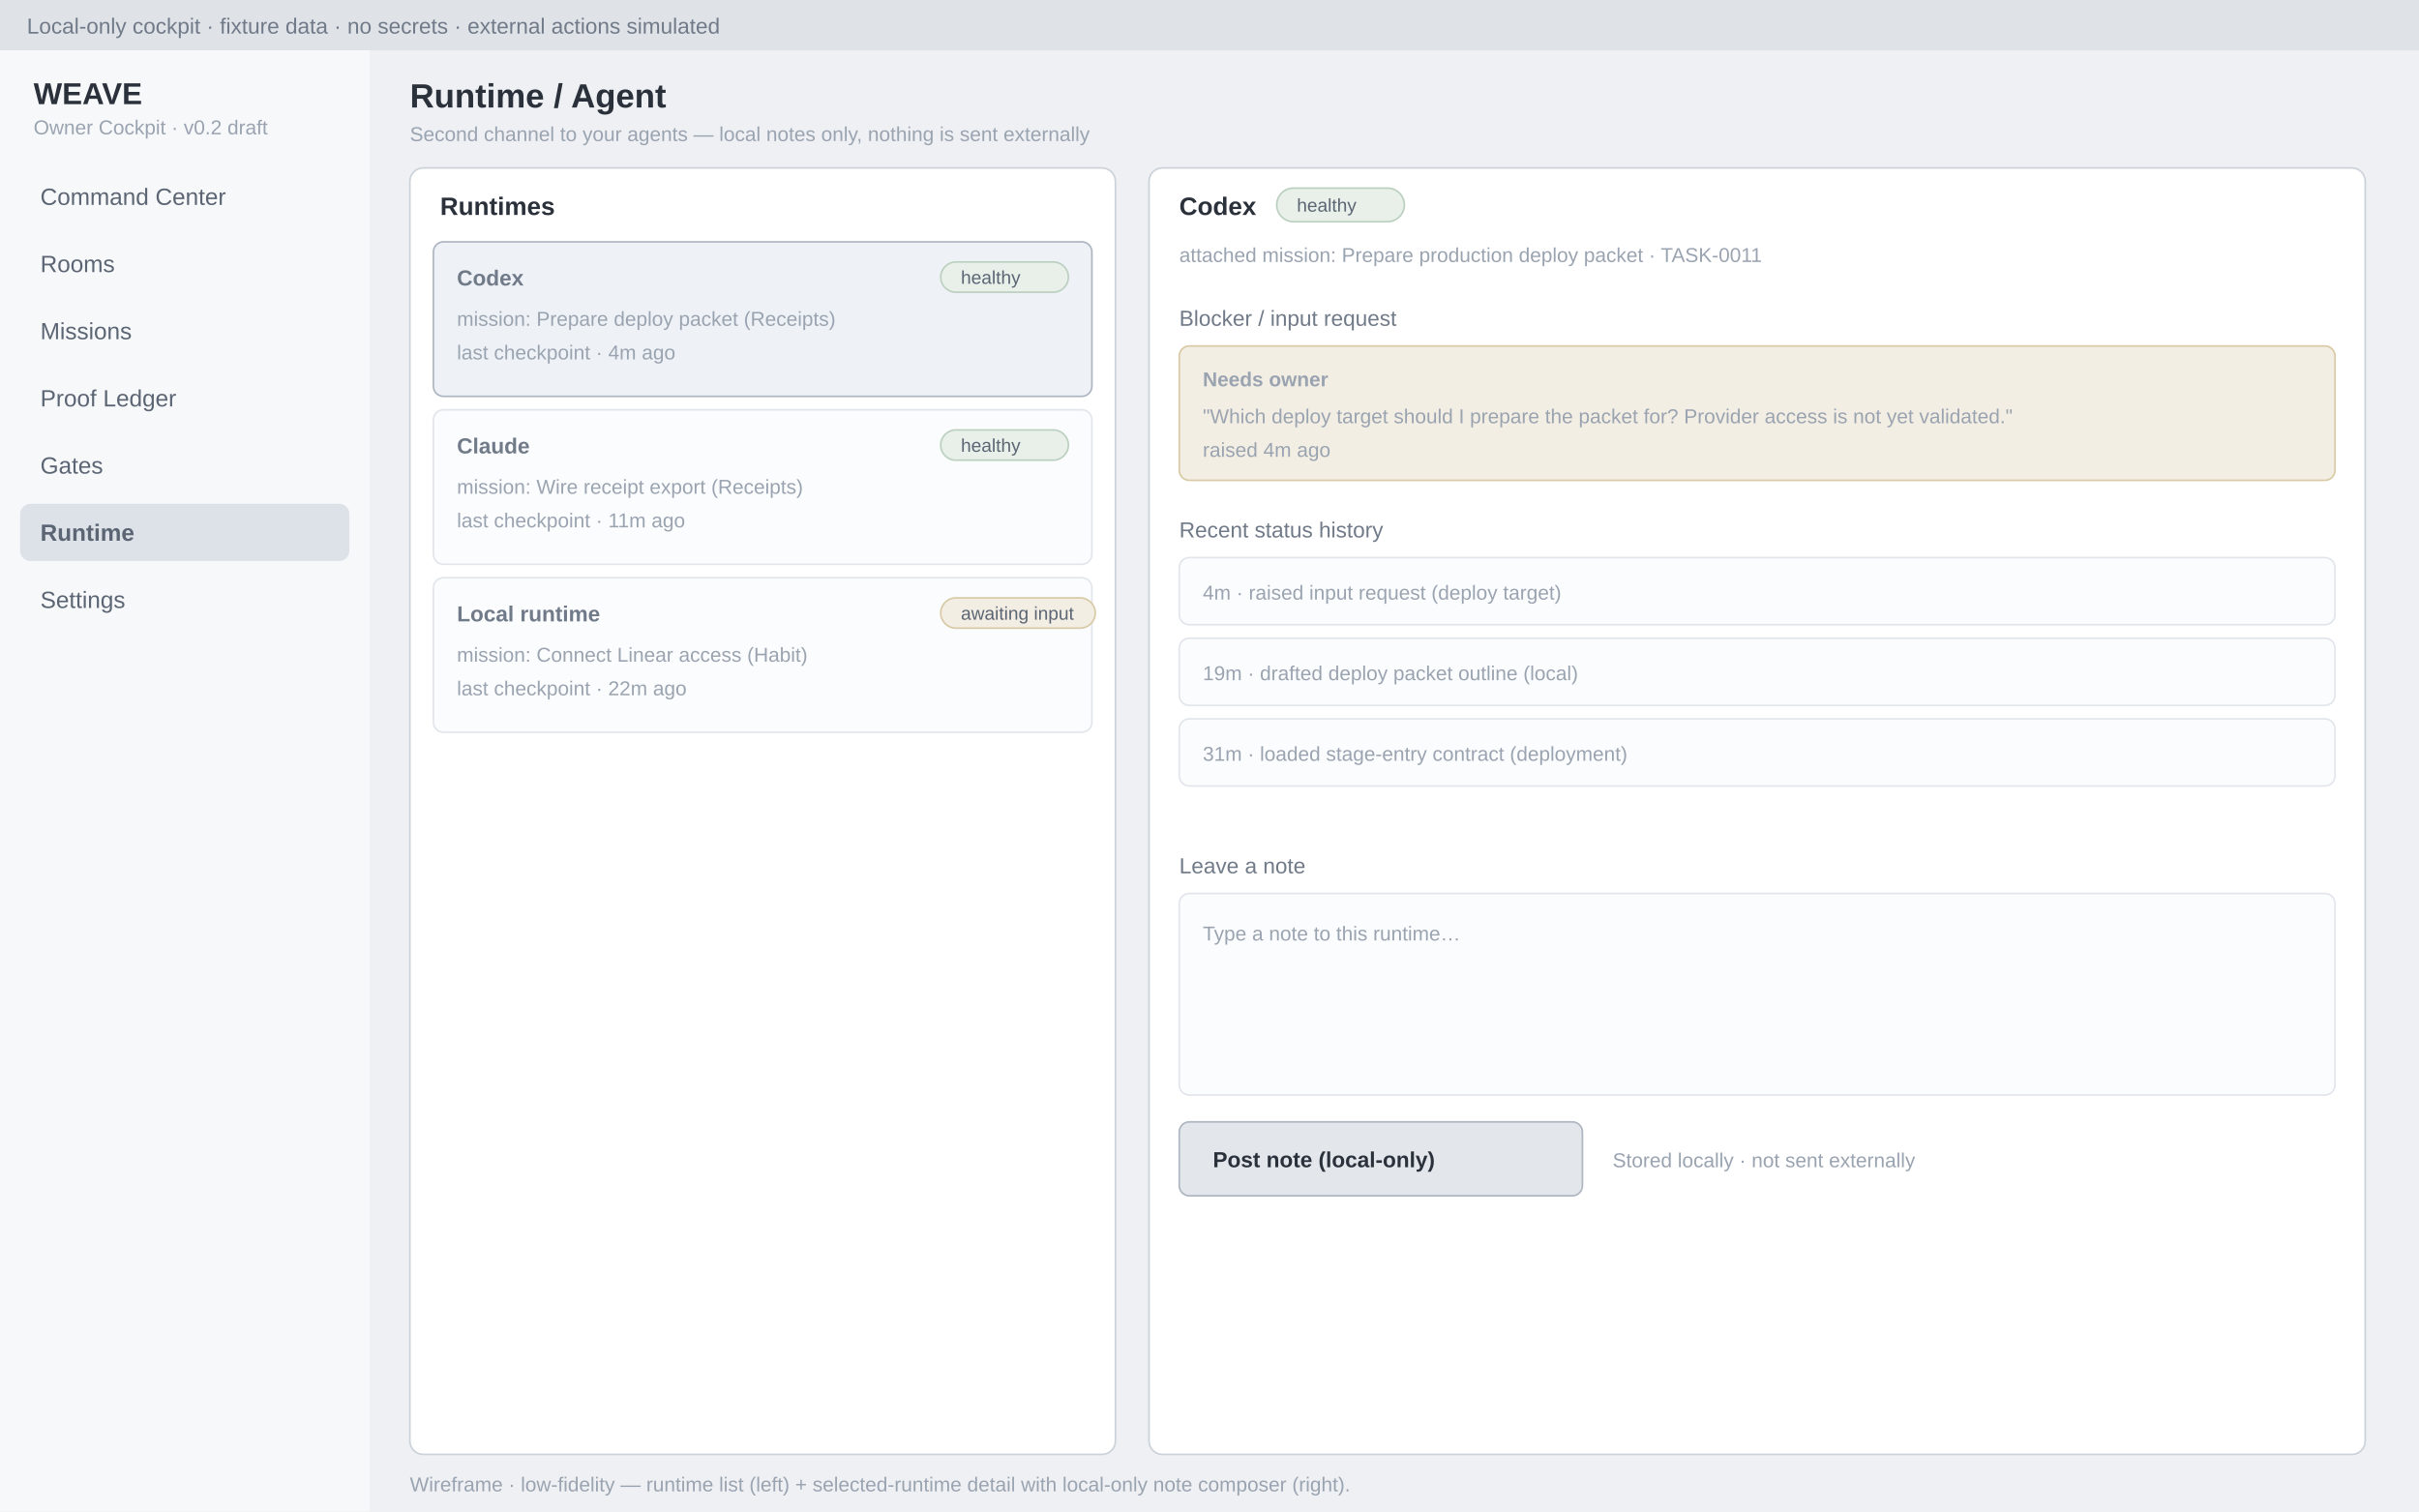
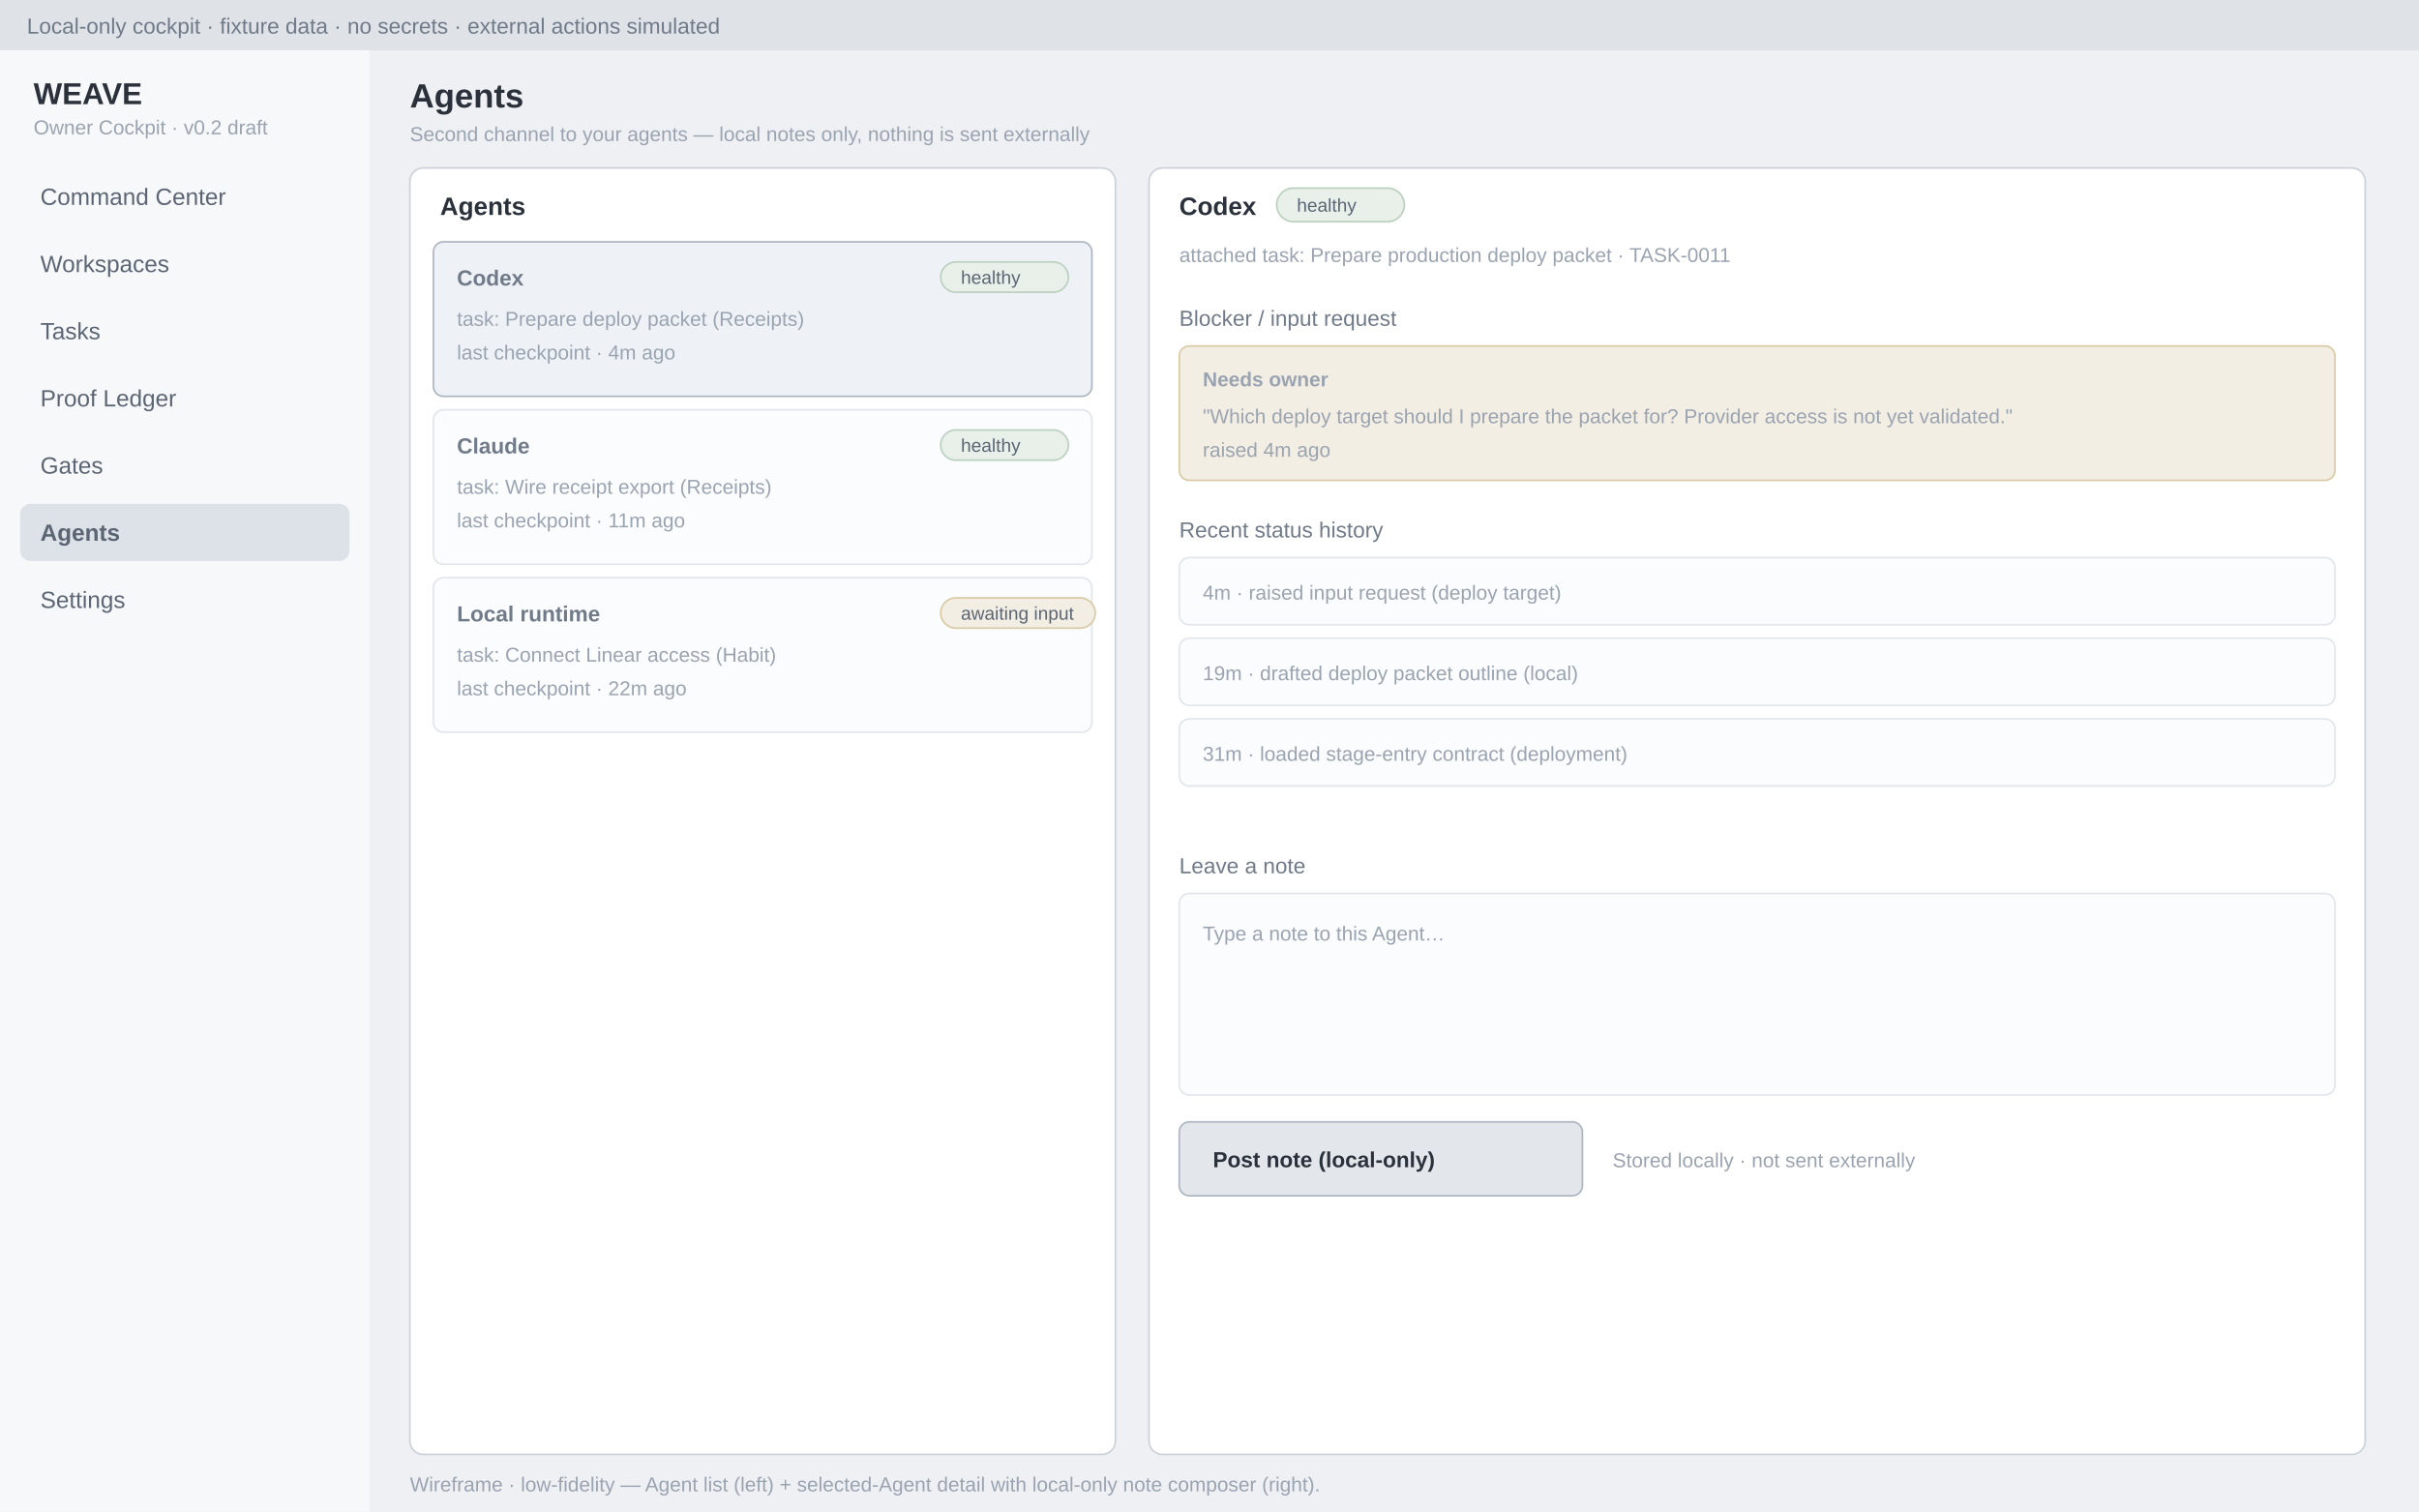
<svg xmlns="http://www.w3.org/2000/svg" viewBox="0 0 1440 900" font-family="Segoe UI, Arial, sans-serif">
  <style>
    .page{fill:#eef0f3}.banner{fill:#dfe3e8}.nav{fill:#f7f8fa}
    .navItem{fill:#5b6573;font-size:14px}.navActive{fill:#dde2e8}
    .brand{fill:#2b313b;font-weight:700;font-size:18px}.sub{fill:#9aa3b0;font-size:12px}
    .panel{fill:#ffffff;stroke:#ccd2da}.title{fill:#2b313b;font-weight:700;font-size:20px}
    .h2{fill:#2b313b;font-weight:600;font-size:15px}.label{fill:#707a88;font-size:13px}
    .muted{fill:#9aa3b0;font-size:12px}.chip{fill:#f0f2f5;stroke:#b6bdc8}.chipT{fill:#5b6573;font-size:11px}
    .row{fill:#fbfcfd;stroke:#e2e6eb}.sel{fill:#eef2f6;stroke:#aeb6c1}
    .ok{fill:#e9f0ea;stroke:#bcd0c0}.wait{fill:#f3eee4;stroke:#d8caa6}.btn{fill:#e3e7ec;stroke:#aeb6c1}.btnT{fill:#2b313b;font-size:13px;font-weight:600}
  </style>
  <rect class="page" width="1440" height="900" />
  <rect class="banner" width="1440" height="30" />
  <text x="16" y="20" class="label">Local-only cockpit · fixture data · no secrets · external actions simulated</text>
  <rect class="nav" y="30" width="220" height="870" />
  <text x="20" y="62" class="brand">WEAVE</text>
  <text x="20" y="80" class="sub">Owner Cockpit · v0.2 draft</text>
  <text x="24" y="122" class="navItem">Command Center</text>
-   <text x="24" y="162" class="navItem">Rooms</text>
-   <text x="24" y="202" class="navItem">Missions</text>
+   <text x="24" y="162" class="navItem">Workspaces</text>
+   <text x="24" y="202" class="navItem">Tasks</text>
  <text x="24" y="242" class="navItem">Proof Ledger</text>
  <text x="24" y="282" class="navItem">Gates</text>
  <rect class="navActive" x="12" y="300" width="196" height="34" rx="6" />
-   <text x="24" y="322" class="navItem" font-weight="700" fill="#2b313b">Runtime</text>
+   <text x="24" y="322" class="navItem" font-weight="700" fill="#2b313b">Agents</text>
  <text x="24" y="362" class="navItem">Settings</text>
-   <text x="244" y="64" class="title">Runtime / Agent</text>
+   <text x="244" y="64" class="title">Agents</text>
  <text x="244" y="84" class="muted">Second channel to your agents — local notes only, nothing is sent externally</text>
  <rect class="panel" x="244" y="100" width="420" height="766" rx="8" />
-   <text x="262" y="128" class="h2">Runtimes</text>
+   <text x="262" y="128" class="h2">Agents</text>
  <rect class="sel" x="258" y="144" width="392" height="92" rx="6" />
  <text x="272" y="170" class="label" font-weight="700">Codex</text>
  <rect class="ok" x="560" y="156" width="76" height="18" rx="9" />
  <text x="572" y="169" class="chipT">healthy</text>
-   <text x="272" y="194" class="muted">mission: Prepare deploy packet (Receipts)</text>
+   <text x="272" y="194" class="muted">task: Prepare deploy packet (Receipts)</text>
  <text x="272" y="214" class="muted">last checkpoint · 4m ago</text>
  <rect class="row" x="258" y="244" width="392" height="92" rx="6" />
  <text x="272" y="270" class="label" font-weight="700">Claude</text>
  <rect class="ok" x="560" y="256" width="76" height="18" rx="9" />
  <text x="572" y="269" class="chipT">healthy</text>
-   <text x="272" y="294" class="muted">mission: Wire receipt export (Receipts)</text>
+   <text x="272" y="294" class="muted">task: Wire receipt export (Receipts)</text>
  <text x="272" y="314" class="muted">last checkpoint · 11m ago</text>
  <rect class="row" x="258" y="344" width="392" height="92" rx="6" />
  <text x="272" y="370" class="label" font-weight="700">Local runtime</text>
  <rect class="wait" x="560" y="356" width="92" height="18" rx="9" />
  <text x="572" y="369" class="chipT">awaiting input</text>
-   <text x="272" y="394" class="muted">mission: Connect Linear access (Habit)</text>
+   <text x="272" y="394" class="muted">task: Connect Linear access (Habit)</text>
  <text x="272" y="414" class="muted">last checkpoint · 22m ago</text>
  <rect class="panel" x="684" y="100" width="724" height="766" rx="8" />
  <text x="702" y="128" class="h2">Codex</text>
  <rect class="ok" x="760" y="112" width="76" height="20" rx="10" />
  <text x="772" y="126" class="chipT">healthy</text>
-   <text x="702" y="156" class="muted">attached mission: Prepare production deploy packet · TASK-0011</text>
+   <text x="702" y="156" class="muted">attached task: Prepare production deploy packet · TASK-0011</text>
  <text x="702" y="194" class="label">Blocker / input request</text>
  <rect class="wait" x="702" y="206" width="688" height="80" rx="6" />
  <text x="716" y="230" class="muted" font-weight="700">Needs owner</text>
  <text x="716" y="252" class="muted">"Which deploy target should I prepare the packet for? Provider access is not yet validated."</text>
  <text x="716" y="272" class="muted">raised 4m ago</text>
  <text x="702" y="320" class="label">Recent status history</text>
  <rect class="row" x="702" y="332" width="688" height="40" rx="6" />
  <text x="716" y="357" class="muted">4m · raised input request (deploy target)</text>
  <rect class="row" x="702" y="380" width="688" height="40" rx="6" />
  <text x="716" y="405" class="muted">19m · drafted deploy packet outline (local)</text>
  <rect class="row" x="702" y="428" width="688" height="40" rx="6" />
  <text x="716" y="453" class="muted">31m · loaded stage-entry contract (deployment)</text>
  <text x="702" y="520" class="label">Leave a note</text>
  <rect class="row" x="702" y="532" width="688" height="120" rx="6" />
-   <text x="716" y="560" class="muted">Type a note to this runtime…</text>
+   <text x="716" y="560" class="muted">Type a note to this Agent…</text>
  <rect class="btn" x="702" y="668" width="240" height="44" rx="6" />
  <text x="722" y="695" class="btnT">Post note (local-only)</text>
  <text x="960" y="695" class="muted">Stored locally · not sent externally</text>
-   <text x="244" y="888" class="muted">Wireframe · low-fidelity — runtime list (left) + selected-runtime detail with local-only note composer (right).</text>
+   <text x="244" y="888" class="muted">Wireframe · low-fidelity — Agent list (left) + selected-Agent detail with local-only note composer (right).</text>
</svg>
